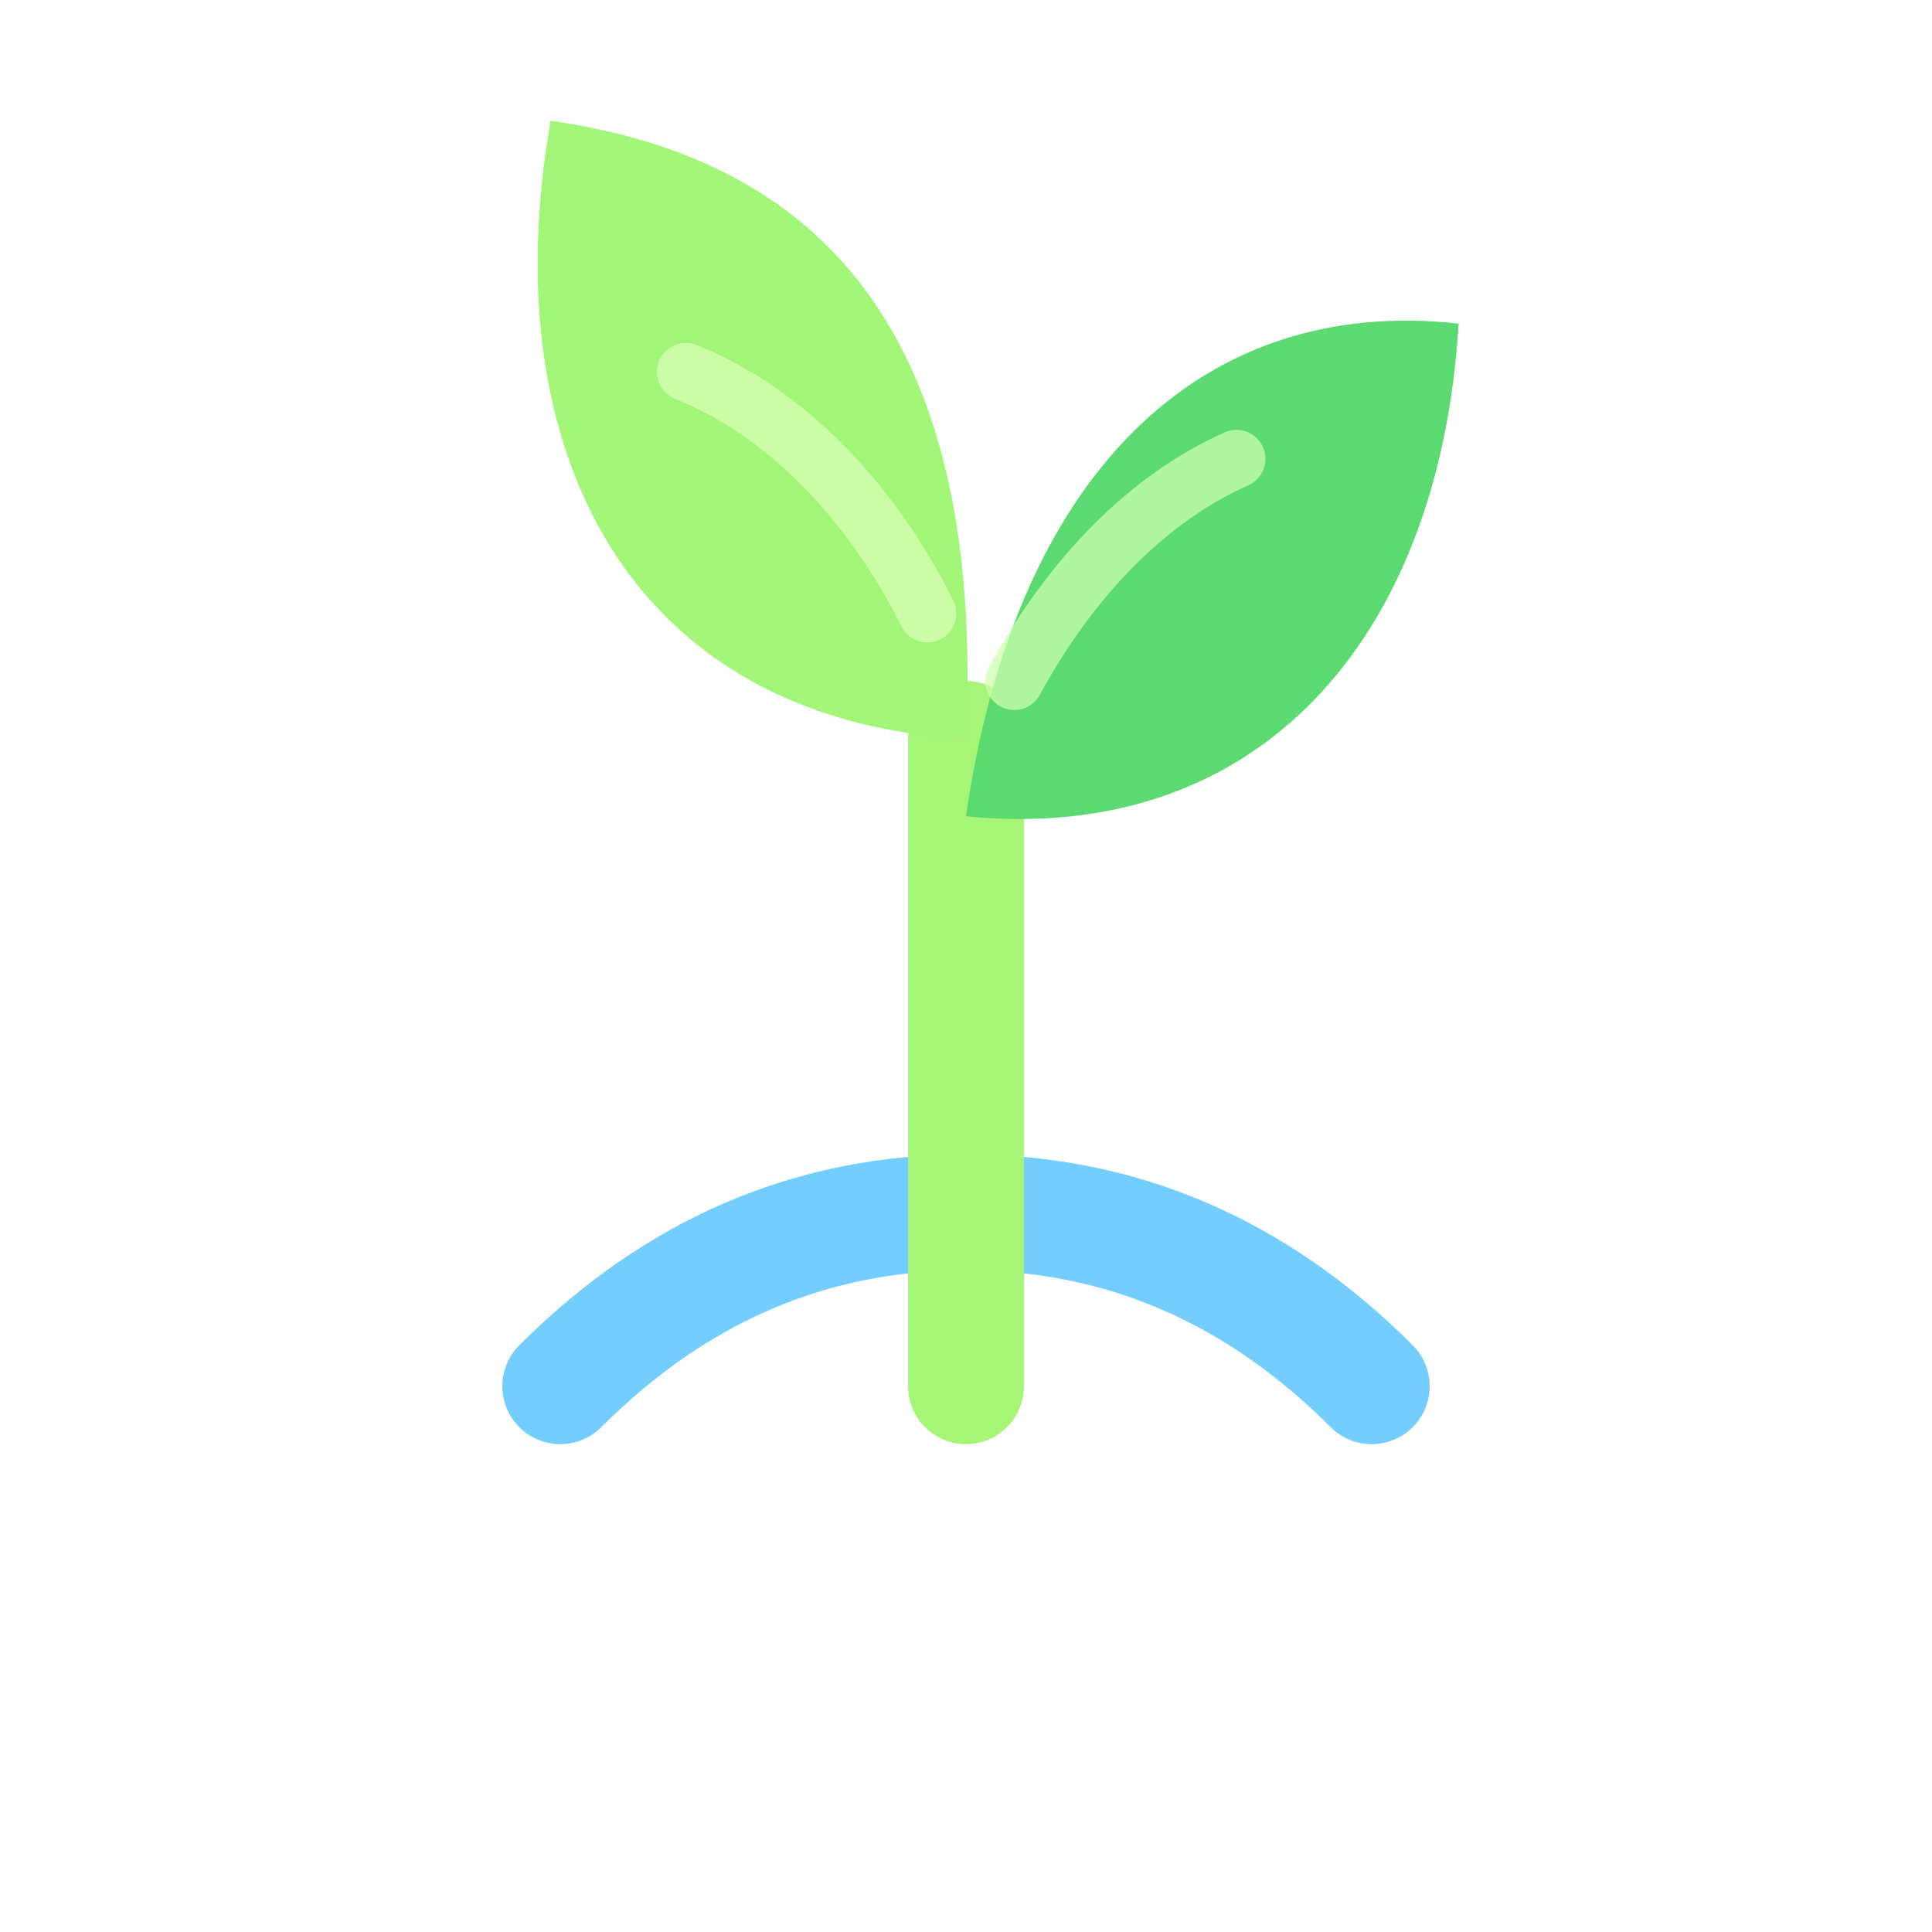
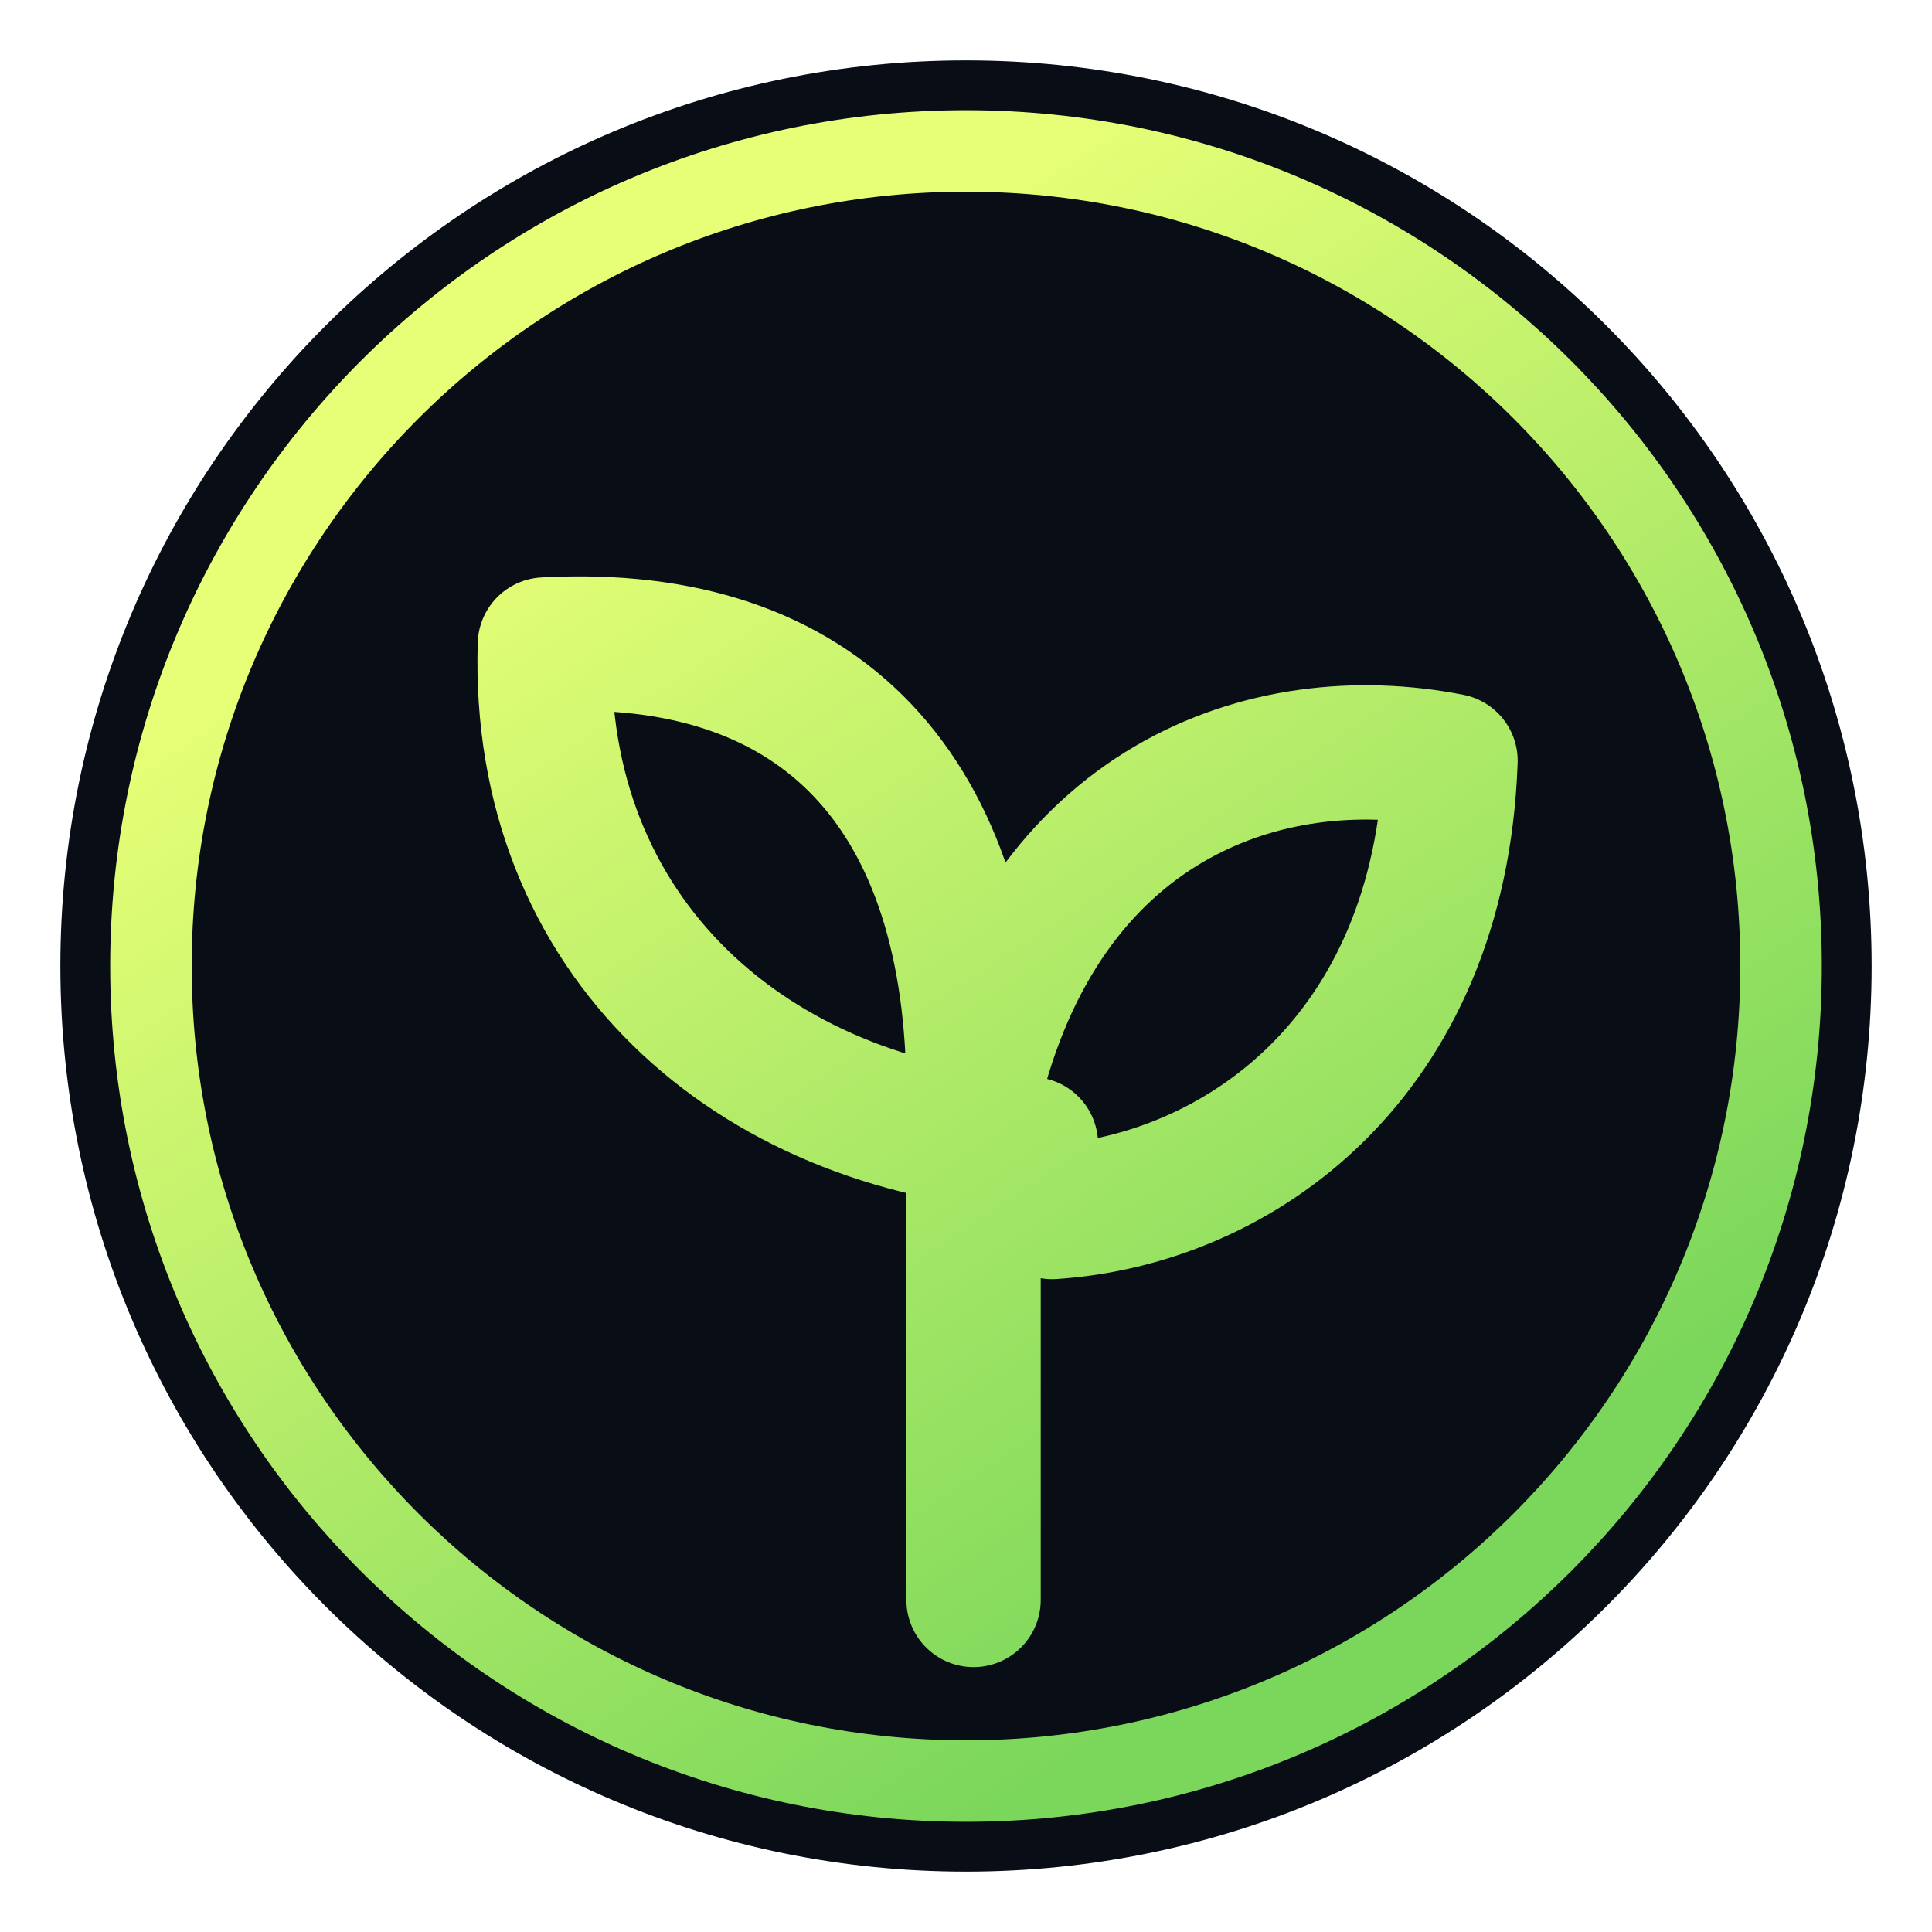
<svg xmlns="http://www.w3.org/2000/svg" width="64" height="64" viewBox="0 0 64 64" fill="none">
-   <g transform="translate(32 28) scale(1.28) translate(-32 -28)">
-     <path d="M21.5 42C24.5 39 28 37.5 32 37.5C36 37.5 39.5 39 42.5 42" stroke="#73CEFF" stroke-width="3" stroke-linecap="round" />
-     <path d="M32 42V25.25" stroke="#A7F577" stroke-width="3" stroke-linecap="round" />
-     <path d="M32 25.25C23.25 24.75 19.75 17.75 21.25 9.25C28.25 10.25 32.5 14.75 32 25.25Z" fill="#A1F577" />
-     <path d="M32 27.25C39.5 28 44.25 22.75 44.75 14.5C38 13.75 33.25 18.5 32 27.25Z" fill="#5BDA72" />
-     <path d="M24.75 15.75C27.25 16.75 29.5 19 31 22" stroke="#D8FFB3" stroke-width="1.5" stroke-linecap="round" stroke-opacity="0.78" />
-     <path d="M39 18C36.75 19 34.75 21 33.25 23.75" stroke="#CFFFAD" stroke-width="1.5" stroke-linecap="round" stroke-opacity="0.72" />
-   </g>
+   <defs>
+     <linearGradient id="sproutMarkLime" x1="20" y1="14" x2="45" y2="52" gradientUnits="userSpaceOnUse">
+       <stop stop-color="#E7FF76" />
+       <stop offset="1" stop-color="#7BD75B" />
+     </linearGradient>
+   </defs>
+   <circle cx="32" cy="32" r="30" fill="#080D16" />
+   <circle cx="32" cy="32" r="27" stroke="url(#sproutMarkLime)" stroke-width="2.7" />
+   <path d="M32.25 53V36.25C32.25 26.25 27.2 20.85 18.05 21.35C17.75 31.05 24.9 37.3 34.15 37.9" stroke="url(#sproutMarkLime)" stroke-width="4.45" stroke-linecap="round" stroke-linejoin="round" />
+   <path d="M32.25 36.25C34.55 26.55 41.95 24 48.05 25.2C47.7 35.05 41 39.75 34.85 40.15" stroke="url(#sproutMarkLime)" stroke-width="4.45" stroke-linecap="round" stroke-linejoin="round" />
</svg>
